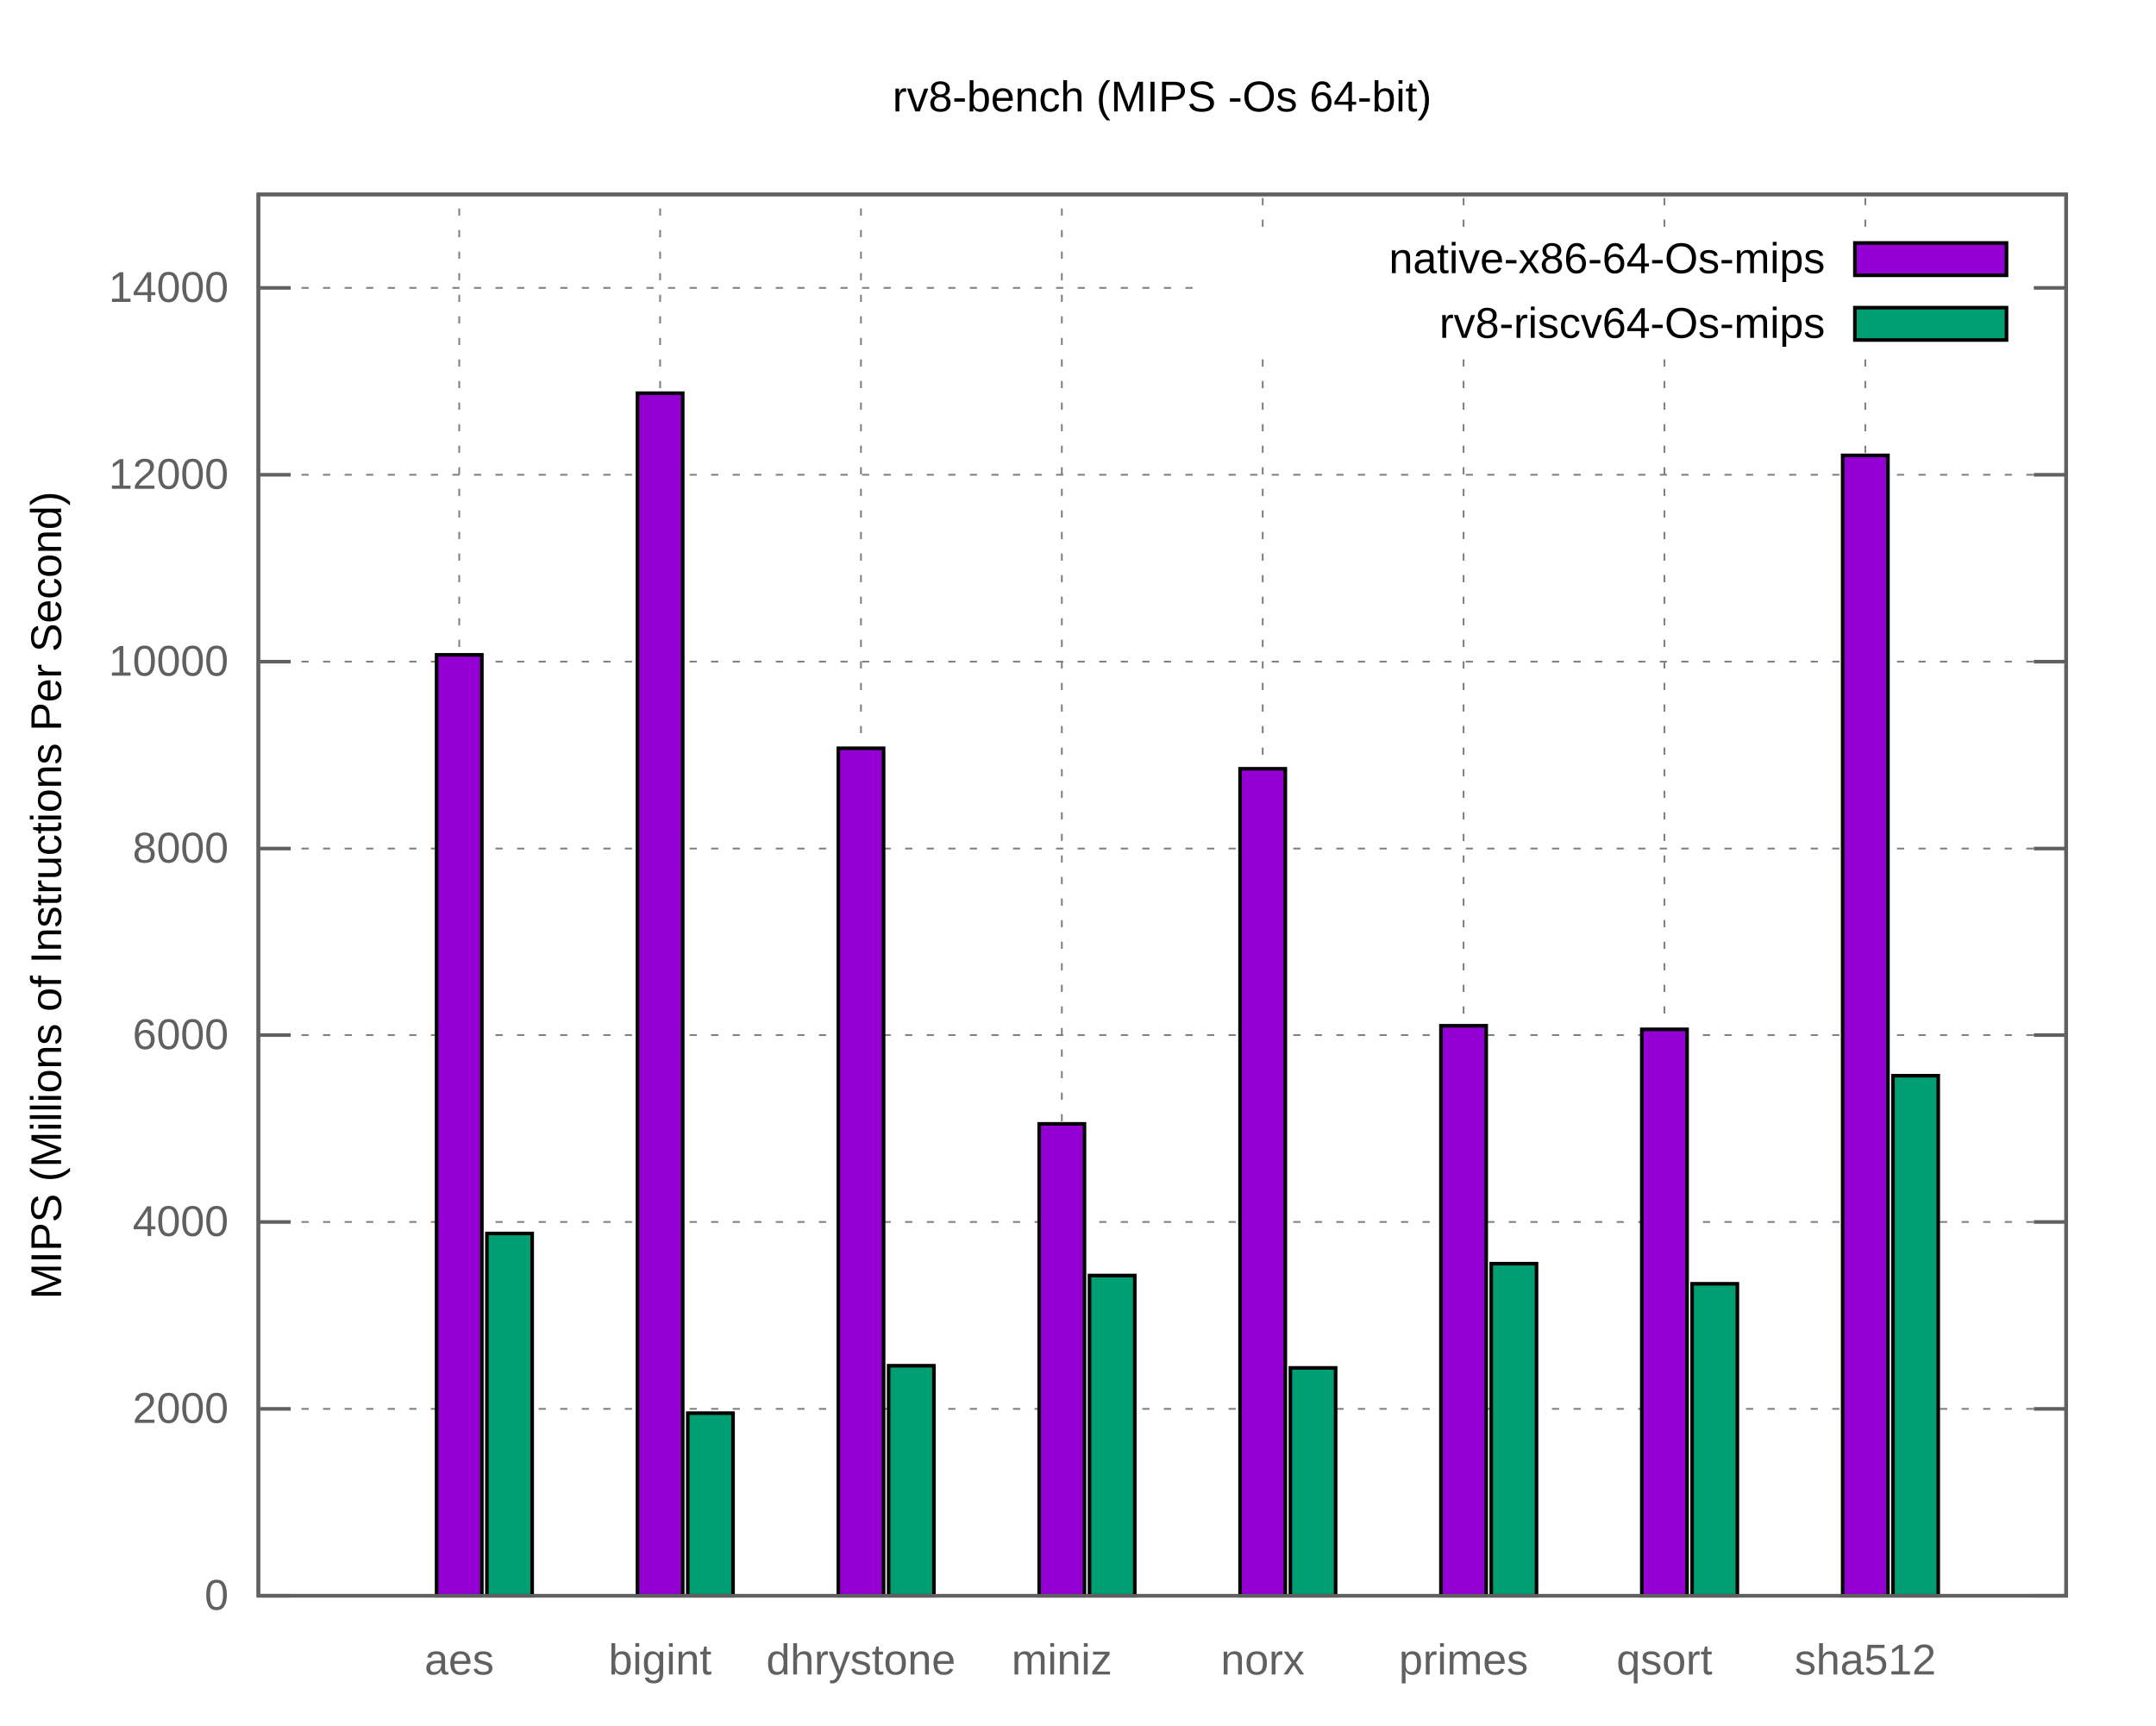
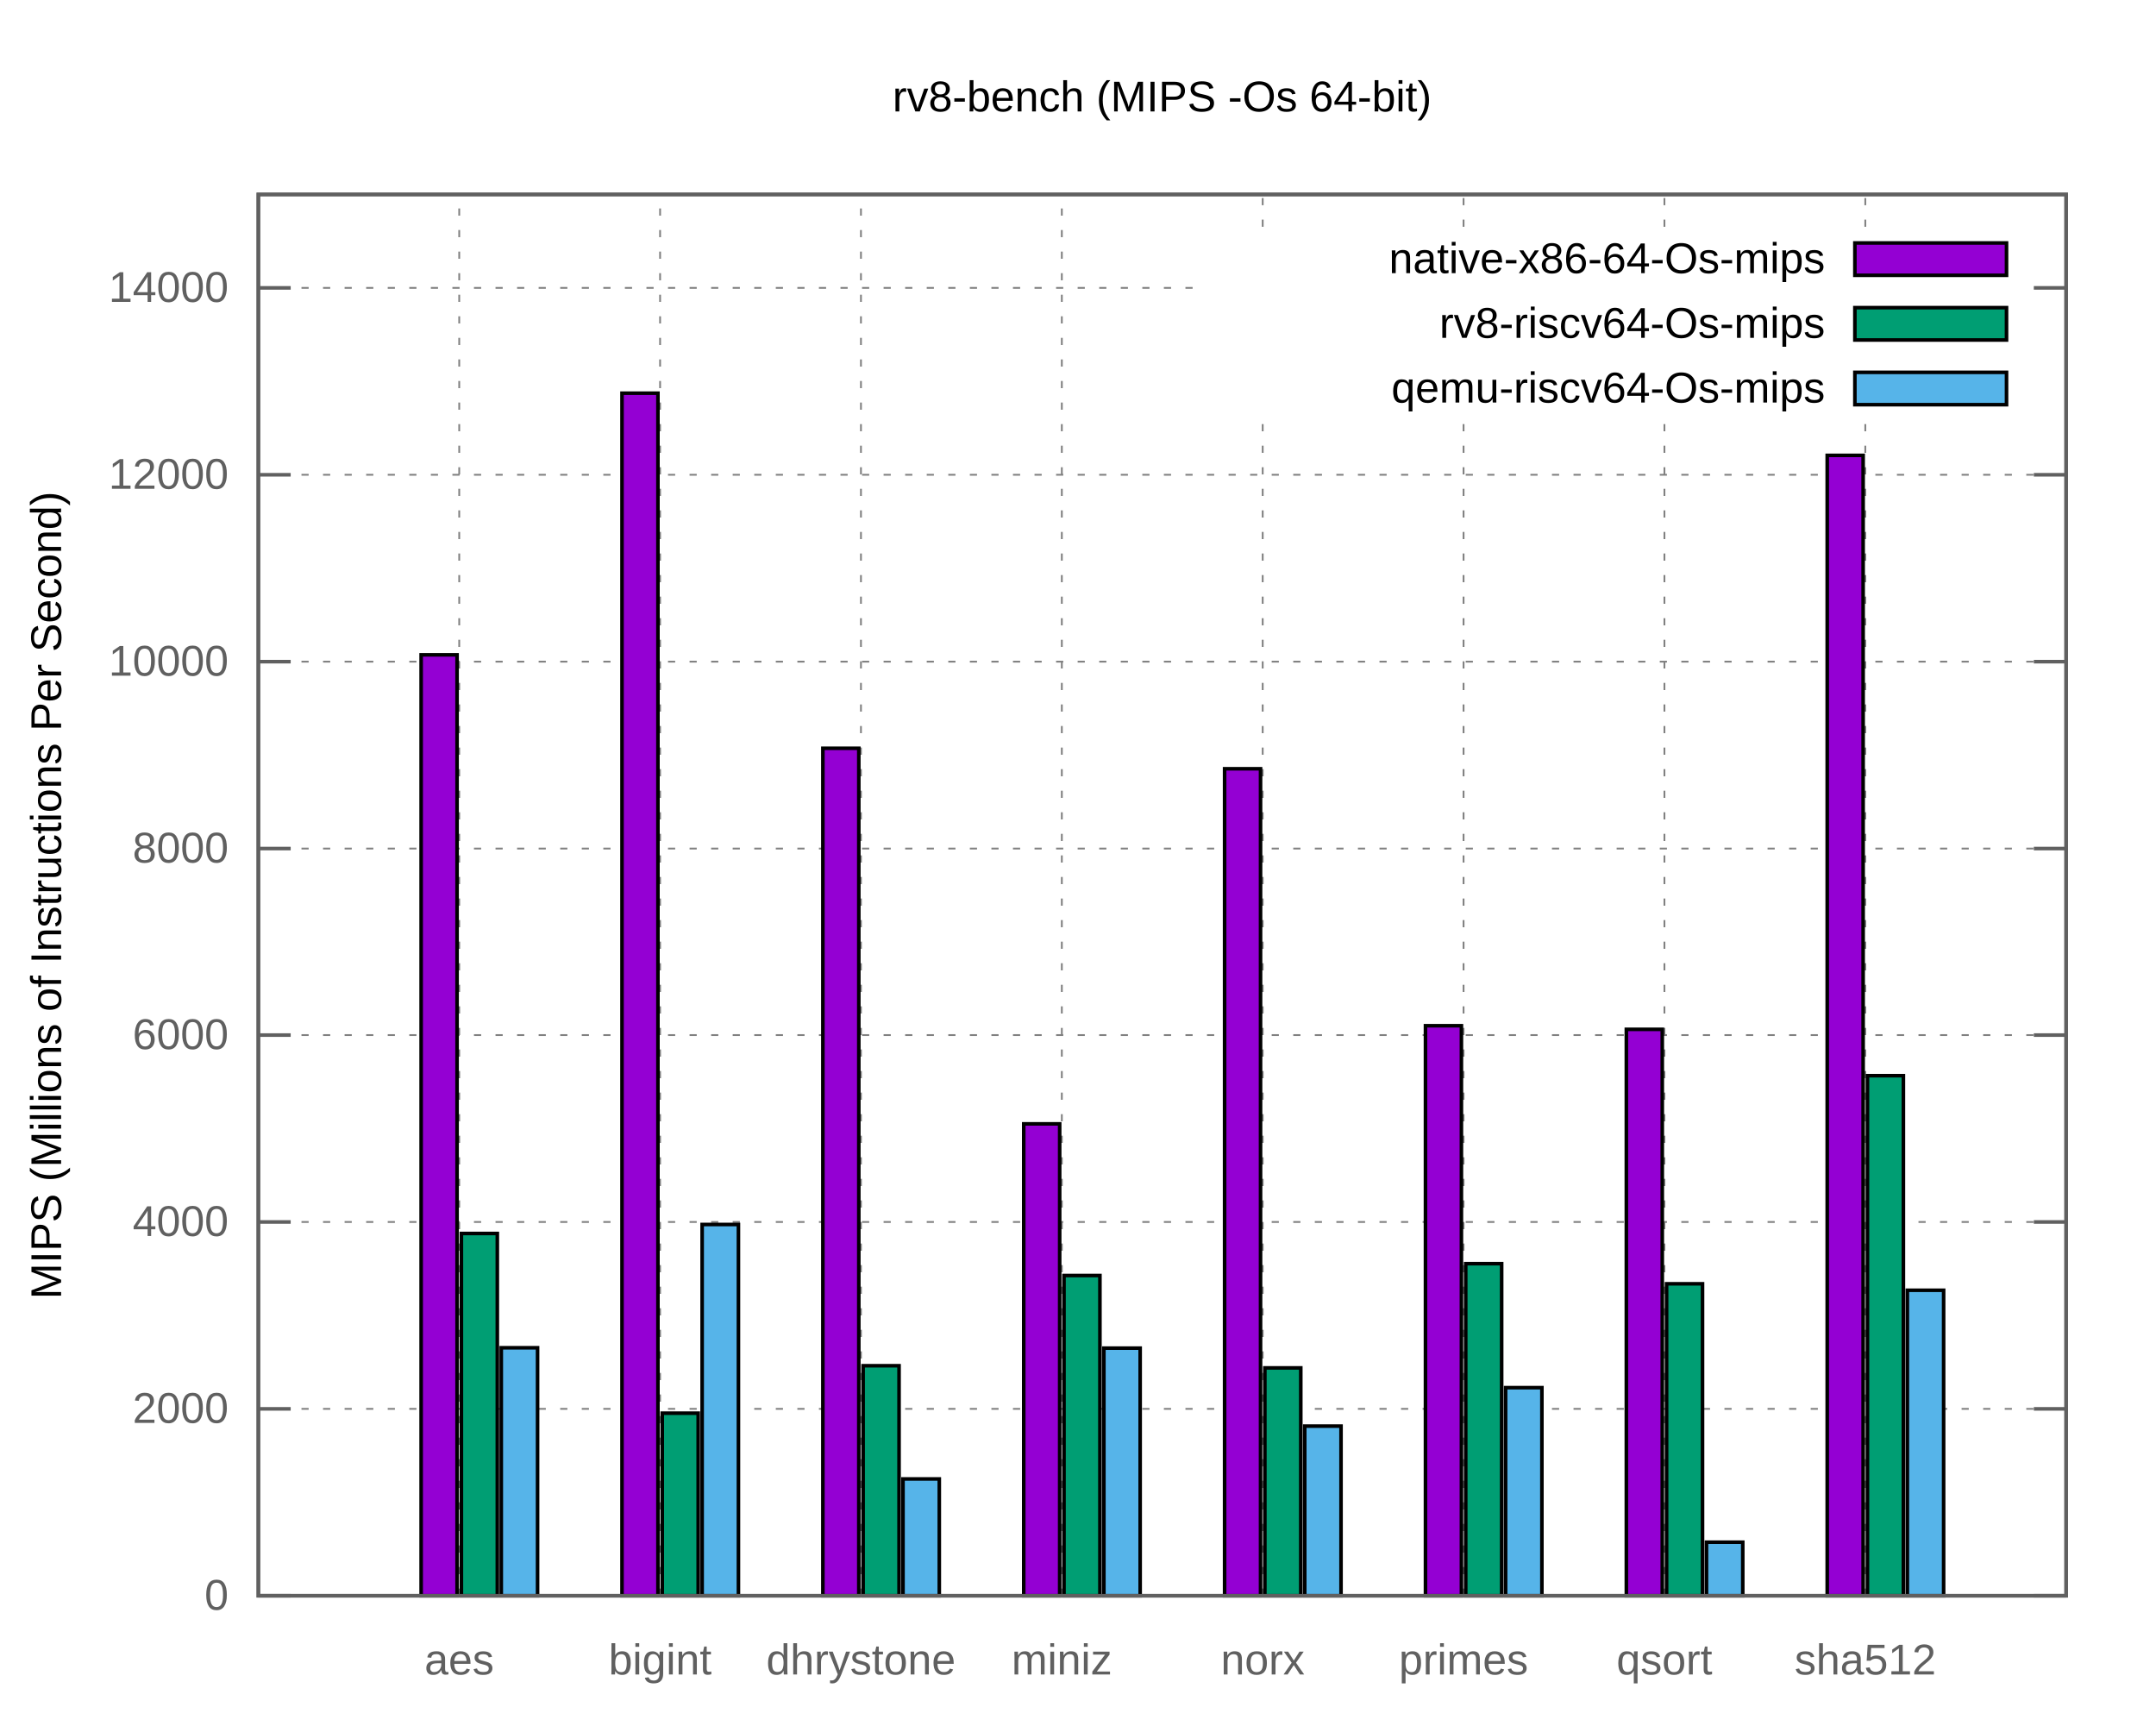
<svg xmlns="http://www.w3.org/2000/svg" xmlns:xlink="http://www.w3.org/1999/xlink" width="600" height="480" viewBox="0 0 600 480">
  <g id="gnuplot_canvas">
    <rect x="0" y="0" width="600" height="480" fill="none" />
    <defs>
      <circle id="gpDot" r="0.5" stroke-width="0.5" />
      <path id="gpPt0" stroke-width="0.222" stroke="currentColor" d="M-1,0 h2 M0,-1 v2" />
      <path id="gpPt1" stroke-width="0.222" stroke="currentColor" d="M-1,-1 L1,1 M1,-1 L-1,1" />
      <path id="gpPt2" stroke-width="0.222" stroke="currentColor" d="M-1,0 L1,0 M0,-1 L0,1 M-1,-1 L1,1 M-1,1 L1,-1" />
      <rect id="gpPt3" stroke-width="0.222" stroke="currentColor" x="-1" y="-1" width="2" height="2" />
      <rect id="gpPt4" stroke-width="0.222" stroke="currentColor" fill="currentColor" x="-1" y="-1" width="2" height="2" />
      <circle id="gpPt5" stroke-width="0.222" stroke="currentColor" cx="0" cy="0" r="1" />
      <use xlink:href="#gpPt5" id="gpPt6" fill="currentColor" stroke="none" />
      <path id="gpPt7" stroke-width="0.222" stroke="currentColor" d="M0,-1.33 L-1.33,0.67 L1.33,0.67 z" />
      <use xlink:href="#gpPt7" id="gpPt8" fill="currentColor" stroke="none" />
      <use xlink:href="#gpPt7" id="gpPt9" stroke="currentColor" transform="rotate(180)" />
      <use xlink:href="#gpPt9" id="gpPt10" fill="currentColor" stroke="none" />
      <use xlink:href="#gpPt3" id="gpPt11" stroke="currentColor" transform="rotate(45)" />
      <use xlink:href="#gpPt11" id="gpPt12" fill="currentColor" stroke="none" />
      <path id="gpPt13" stroke-width="0.222" stroke="currentColor" d="M0,1.330 L1.265,0.411 L0.782,-1.067 L-0.782,-1.076 L-1.265,0.411 z" />
      <use xlink:href="#gpPt13" id="gpPt14" fill="currentColor" stroke="none" />
      <filter id="textbox" filterUnits="objectBoundingBox" x="0" y="0" height="1" width="1">
        <feFlood flood-color="white" flood-opacity="1" result="bgnd" />
        <feComposite in="SourceGraphic" in2="bgnd" operator="atop" />
      </filter>
      <filter id="greybox" filterUnits="objectBoundingBox" x="0" y="0" height="1" width="1">
        <feFlood flood-color="lightgrey" flood-opacity="1" result="grey" />
        <feComposite in="SourceGraphic" in2="grey" operator="atop" />
      </filter>
    </defs>
    <g fill="none" color="white" stroke="rgb( 96,  96,  96)" stroke-width="1.00" stroke-linecap="butt" stroke-linejoin="miter">
</g>
    <g fill="none" color="black" stroke="currentColor" stroke-width="1.00" stroke-linecap="butt" stroke-linejoin="miter">
</g>
    <g fill="none" color="black" stroke="rgb( 96,  96,  96)" stroke-width="0.50" stroke-linecap="butt" stroke-linejoin="miter">
</g>
    <g fill="none" color="gray" stroke="currentColor" stroke-width="0.50" stroke-linecap="butt" stroke-linejoin="miter">
      <path stroke="gray" stroke-dasharray="2,4" class="gridline" d="M71.9,444.0 L575.0,444.0  " />
    </g>
    <g fill="none" color="gray" stroke="gray" stroke-width="1.00" stroke-linecap="butt" stroke-linejoin="miter">
</g>
    <g fill="none" color="black" stroke="currentColor" stroke-width="1.00" stroke-linecap="butt" stroke-linejoin="miter">
      <path stroke="rgb( 96,  96,  96)" d="M71.9,444.0 L80.9,444.0 M575.0,444.0 L566.0,444.0  " />
      <g transform="translate(63.6,447.9)" stroke="none" fill="rgb(96,96,96)" font-family="Arial" font-size="12.00" text-anchor="end">
        <text>
          <tspan font-family="Arial"> 0</tspan>
        </text>
      </g>
    </g>
    <g fill="none" color="black" stroke="currentColor" stroke-width="1.00" stroke-linecap="butt" stroke-linejoin="miter">
</g>
    <g fill="none" color="black" stroke="rgb( 96,  96,  96)" stroke-width="0.50" stroke-linecap="butt" stroke-linejoin="miter">
</g>
    <g fill="none" color="gray" stroke="currentColor" stroke-width="0.50" stroke-linecap="butt" stroke-linejoin="miter">
      <path stroke="gray" stroke-dasharray="2,4" class="gridline" d="M71.9,392.0 L575.0,392.0  " />
    </g>
    <g fill="none" color="gray" stroke="gray" stroke-width="1.00" stroke-linecap="butt" stroke-linejoin="miter">
</g>
    <g fill="none" color="black" stroke="currentColor" stroke-width="1.00" stroke-linecap="butt" stroke-linejoin="miter">
      <path stroke="rgb( 96,  96,  96)" d="M71.9,392.0 L80.9,392.0 M575.0,392.0 L566.0,392.0  " />
      <g transform="translate(63.6,395.9)" stroke="none" fill="rgb(96,96,96)" font-family="Arial" font-size="12.00" text-anchor="end">
        <text>
          <tspan font-family="Arial"> 2000</tspan>
        </text>
      </g>
    </g>
    <g fill="none" color="black" stroke="currentColor" stroke-width="1.00" stroke-linecap="butt" stroke-linejoin="miter">
</g>
    <g fill="none" color="black" stroke="rgb( 96,  96,  96)" stroke-width="0.50" stroke-linecap="butt" stroke-linejoin="miter">
</g>
    <g fill="none" color="gray" stroke="currentColor" stroke-width="0.50" stroke-linecap="butt" stroke-linejoin="miter">
      <path stroke="gray" stroke-dasharray="2,4" class="gridline" d="M71.9,340.0 L575.0,340.0  " />
    </g>
    <g fill="none" color="gray" stroke="gray" stroke-width="1.00" stroke-linecap="butt" stroke-linejoin="miter">
</g>
    <g fill="none" color="black" stroke="currentColor" stroke-width="1.00" stroke-linecap="butt" stroke-linejoin="miter">
      <path stroke="rgb( 96,  96,  96)" d="M71.9,340.0 L80.9,340.0 M575.0,340.0 L566.0,340.0  " />
      <g transform="translate(63.6,343.9)" stroke="none" fill="rgb(96,96,96)" font-family="Arial" font-size="12.00" text-anchor="end">
        <text>
          <tspan font-family="Arial"> 4000</tspan>
        </text>
      </g>
    </g>
    <g fill="none" color="black" stroke="currentColor" stroke-width="1.00" stroke-linecap="butt" stroke-linejoin="miter">
</g>
    <g fill="none" color="black" stroke="rgb( 96,  96,  96)" stroke-width="0.50" stroke-linecap="butt" stroke-linejoin="miter">
</g>
    <g fill="none" color="gray" stroke="currentColor" stroke-width="0.50" stroke-linecap="butt" stroke-linejoin="miter">
      <path stroke="gray" stroke-dasharray="2,4" class="gridline" d="M71.9,288.0 L575.0,288.0  " />
    </g>
    <g fill="none" color="gray" stroke="gray" stroke-width="1.00" stroke-linecap="butt" stroke-linejoin="miter">
</g>
    <g fill="none" color="black" stroke="currentColor" stroke-width="1.00" stroke-linecap="butt" stroke-linejoin="miter">
      <path stroke="rgb( 96,  96,  96)" d="M71.9,288.0 L80.9,288.0 M575.0,288.0 L566.0,288.0  " />
      <g transform="translate(63.6,291.9)" stroke="none" fill="rgb(96,96,96)" font-family="Arial" font-size="12.00" text-anchor="end">
        <text>
          <tspan font-family="Arial"> 6000</tspan>
        </text>
      </g>
    </g>
    <g fill="none" color="black" stroke="currentColor" stroke-width="1.00" stroke-linecap="butt" stroke-linejoin="miter">
</g>
    <g fill="none" color="black" stroke="rgb( 96,  96,  96)" stroke-width="0.50" stroke-linecap="butt" stroke-linejoin="miter">
</g>
    <g fill="none" color="gray" stroke="currentColor" stroke-width="0.50" stroke-linecap="butt" stroke-linejoin="miter">
      <path stroke="gray" stroke-dasharray="2,4" class="gridline" d="M71.9,236.1 L575.0,236.1  " />
    </g>
    <g fill="none" color="gray" stroke="gray" stroke-width="1.00" stroke-linecap="butt" stroke-linejoin="miter">
</g>
    <g fill="none" color="black" stroke="currentColor" stroke-width="1.00" stroke-linecap="butt" stroke-linejoin="miter">
      <path stroke="rgb( 96,  96,  96)" d="M71.9,236.1 L80.9,236.1 M575.0,236.1 L566.0,236.1  " />
      <g transform="translate(63.6,240.0)" stroke="none" fill="rgb(96,96,96)" font-family="Arial" font-size="12.00" text-anchor="end">
        <text>
          <tspan font-family="Arial"> 8000</tspan>
        </text>
      </g>
    </g>
    <g fill="none" color="black" stroke="currentColor" stroke-width="1.00" stroke-linecap="butt" stroke-linejoin="miter">
</g>
    <g fill="none" color="black" stroke="rgb( 96,  96,  96)" stroke-width="0.50" stroke-linecap="butt" stroke-linejoin="miter">
</g>
    <g fill="none" color="gray" stroke="currentColor" stroke-width="0.50" stroke-linecap="butt" stroke-linejoin="miter">
      <path stroke="gray" stroke-dasharray="2,4" class="gridline" d="M71.9,184.1 L575.0,184.1  " />
    </g>
    <g fill="none" color="gray" stroke="gray" stroke-width="1.00" stroke-linecap="butt" stroke-linejoin="miter">
</g>
    <g fill="none" color="black" stroke="currentColor" stroke-width="1.00" stroke-linecap="butt" stroke-linejoin="miter">
      <path stroke="rgb( 96,  96,  96)" d="M71.9,184.1 L80.9,184.1 M575.0,184.1 L566.0,184.1  " />
      <g transform="translate(63.6,188.0)" stroke="none" fill="rgb(96,96,96)" font-family="Arial" font-size="12.00" text-anchor="end">
        <text>
          <tspan font-family="Arial"> 10000</tspan>
        </text>
      </g>
    </g>
    <g fill="none" color="black" stroke="currentColor" stroke-width="1.00" stroke-linecap="butt" stroke-linejoin="miter">
</g>
    <g fill="none" color="black" stroke="rgb( 96,  96,  96)" stroke-width="0.50" stroke-linecap="butt" stroke-linejoin="miter">
</g>
    <g fill="none" color="gray" stroke="currentColor" stroke-width="0.50" stroke-linecap="butt" stroke-linejoin="miter">
      <path stroke="gray" stroke-dasharray="2,4" class="gridline" d="M71.9,132.1 L575.0,132.1  " />
    </g>
    <g fill="none" color="gray" stroke="gray" stroke-width="1.00" stroke-linecap="butt" stroke-linejoin="miter">
</g>
    <g fill="none" color="black" stroke="currentColor" stroke-width="1.00" stroke-linecap="butt" stroke-linejoin="miter">
      <path stroke="rgb( 96,  96,  96)" d="M71.9,132.1 L80.9,132.1 M575.0,132.1 L566.0,132.1  " />
      <g transform="translate(63.6,136.0)" stroke="none" fill="rgb(96,96,96)" font-family="Arial" font-size="12.00" text-anchor="end">
        <text>
          <tspan font-family="Arial"> 12000</tspan>
        </text>
      </g>
    </g>
    <g fill="none" color="black" stroke="currentColor" stroke-width="1.00" stroke-linecap="butt" stroke-linejoin="miter">
</g>
    <g fill="none" color="black" stroke="rgb( 96,  96,  96)" stroke-width="0.50" stroke-linecap="butt" stroke-linejoin="miter">
</g>
    <g fill="none" color="gray" stroke="currentColor" stroke-width="0.50" stroke-linecap="butt" stroke-linejoin="miter">
      <path stroke="gray" stroke-dasharray="2,4" class="gridline" d="M71.9,80.1 L333.6,80.1 M566.7,80.1 L575.0,80.1  " />
    </g>
    <g fill="none" color="gray" stroke="gray" stroke-width="1.00" stroke-linecap="butt" stroke-linejoin="miter">
</g>
    <g fill="none" color="black" stroke="currentColor" stroke-width="1.00" stroke-linecap="butt" stroke-linejoin="miter">
      <path stroke="rgb( 96,  96,  96)" d="M71.9,80.1 L80.9,80.1 M575.0,80.1 L566.0,80.1  " />
      <g transform="translate(63.6,84.0)" stroke="none" fill="rgb(96,96,96)" font-family="Arial" font-size="12.00" text-anchor="end">
        <text>
          <tspan font-family="Arial"> 14000</tspan>
        </text>
      </g>
    </g>
    <g fill="none" color="black" stroke="currentColor" stroke-width="1.00" stroke-linecap="butt" stroke-linejoin="miter">
</g>
    <g fill="none" color="black" stroke="rgb( 96,  96,  96)" stroke-width="0.50" stroke-linecap="butt" stroke-linejoin="miter">
</g>
    <g fill="none" color="gray" stroke="currentColor" stroke-width="0.50" stroke-linecap="butt" stroke-linejoin="miter">
      <path stroke="gray" stroke-dasharray="2,4" class="gridline" d="M127.8,444.0 L127.8,54.1  " />
    </g>
    <g fill="none" color="gray" stroke="gray" stroke-width="1.00" stroke-linecap="butt" stroke-linejoin="miter">
</g>
    <g fill="none" color="black" stroke="currentColor" stroke-width="1.00" stroke-linecap="butt" stroke-linejoin="miter">
      <path stroke="rgb( 96,  96,  96)" d="M127.8,444.0 M127.8,54.1  " />
      <g transform="translate(127.8,465.9)" stroke="none" fill="rgb(96,96,96)" font-family="Arial" font-size="12.00" text-anchor="middle">
        <text>
          <tspan font-family="Arial">aes</tspan>
        </text>
      </g>
    </g>
    <g fill="none" color="black" stroke="currentColor" stroke-width="1.00" stroke-linecap="butt" stroke-linejoin="miter">
</g>
    <g fill="none" color="black" stroke="rgb( 96,  96,  96)" stroke-width="0.50" stroke-linecap="butt" stroke-linejoin="miter">
</g>
    <g fill="none" color="gray" stroke="currentColor" stroke-width="0.50" stroke-linecap="butt" stroke-linejoin="miter">
      <path stroke="gray" stroke-dasharray="2,4" class="gridline" d="M183.7,444.0 L183.7,54.1  " />
    </g>
    <g fill="none" color="gray" stroke="gray" stroke-width="1.00" stroke-linecap="butt" stroke-linejoin="miter">
</g>
    <g fill="none" color="black" stroke="currentColor" stroke-width="1.00" stroke-linecap="butt" stroke-linejoin="miter">
      <path stroke="rgb( 96,  96,  96)" d="M183.7,444.0 M183.7,54.1  " />
      <g transform="translate(183.7,465.9)" stroke="none" fill="rgb(96,96,96)" font-family="Arial" font-size="12.00" text-anchor="middle">
        <text>
          <tspan font-family="Arial">bigint</tspan>
        </text>
      </g>
    </g>
    <g fill="none" color="black" stroke="currentColor" stroke-width="1.00" stroke-linecap="butt" stroke-linejoin="miter">
</g>
    <g fill="none" color="black" stroke="rgb( 96,  96,  96)" stroke-width="0.50" stroke-linecap="butt" stroke-linejoin="miter">
</g>
    <g fill="none" color="gray" stroke="currentColor" stroke-width="0.50" stroke-linecap="butt" stroke-linejoin="miter">
      <path stroke="gray" stroke-dasharray="2,4" class="gridline" d="M239.6,444.0 L239.6,54.1  " />
    </g>
    <g fill="none" color="gray" stroke="gray" stroke-width="1.00" stroke-linecap="butt" stroke-linejoin="miter">
</g>
    <g fill="none" color="black" stroke="currentColor" stroke-width="1.00" stroke-linecap="butt" stroke-linejoin="miter">
      <path stroke="rgb( 96,  96,  96)" d="M239.6,444.0 M239.6,54.1  " />
      <g transform="translate(239.6,465.9)" stroke="none" fill="rgb(96,96,96)" font-family="Arial" font-size="12.00" text-anchor="middle">
        <text>
          <tspan font-family="Arial">dhrystone</tspan>
        </text>
      </g>
    </g>
    <g fill="none" color="black" stroke="currentColor" stroke-width="1.00" stroke-linecap="butt" stroke-linejoin="miter">
</g>
    <g fill="none" color="black" stroke="rgb( 96,  96,  96)" stroke-width="0.50" stroke-linecap="butt" stroke-linejoin="miter">
</g>
    <g fill="none" color="gray" stroke="currentColor" stroke-width="0.50" stroke-linecap="butt" stroke-linejoin="miter">
      <path stroke="gray" stroke-dasharray="2,4" class="gridline" d="M295.5,444.0 L295.5,54.1  " />
    </g>
    <g fill="none" color="gray" stroke="gray" stroke-width="1.00" stroke-linecap="butt" stroke-linejoin="miter">
</g>
    <g fill="none" color="black" stroke="currentColor" stroke-width="1.00" stroke-linecap="butt" stroke-linejoin="miter">
      <path stroke="rgb( 96,  96,  96)" d="M295.5,444.0 M295.5,54.1  " />
      <g transform="translate(295.5,465.9)" stroke="none" fill="rgb(96,96,96)" font-family="Arial" font-size="12.00" text-anchor="middle">
        <text>
          <tspan font-family="Arial">miniz</tspan>
        </text>
      </g>
    </g>
    <g fill="none" color="black" stroke="currentColor" stroke-width="1.00" stroke-linecap="butt" stroke-linejoin="miter">
</g>
    <g fill="none" color="black" stroke="rgb( 96,  96,  96)" stroke-width="0.50" stroke-linecap="butt" stroke-linejoin="miter">
</g>
    <g fill="none" color="gray" stroke="currentColor" stroke-width="0.50" stroke-linecap="butt" stroke-linejoin="miter">
-       <path stroke="gray" stroke-dasharray="2,4" class="gridline" d="M351.4,444.0 L351.4,99.1 M351.4,63.1 L351.4,54.1  " />
+       <path stroke="gray" stroke-dasharray="2,4" class="gridline" d="M351.4,444.0 L351.4,117.1 M351.4,63.1 L351.4,54.1  " />
    </g>
    <g fill="none" color="gray" stroke="gray" stroke-width="1.00" stroke-linecap="butt" stroke-linejoin="miter">
</g>
    <g fill="none" color="black" stroke="currentColor" stroke-width="1.00" stroke-linecap="butt" stroke-linejoin="miter">
      <path stroke="rgb( 96,  96,  96)" d="M351.4,444.0 M351.4,54.1  " />
      <g transform="translate(351.4,465.9)" stroke="none" fill="rgb(96,96,96)" font-family="Arial" font-size="12.00" text-anchor="middle">
        <text>
          <tspan font-family="Arial">norx</tspan>
        </text>
      </g>
    </g>
    <g fill="none" color="black" stroke="currentColor" stroke-width="1.00" stroke-linecap="butt" stroke-linejoin="miter">
</g>
    <g fill="none" color="black" stroke="rgb( 96,  96,  96)" stroke-width="0.50" stroke-linecap="butt" stroke-linejoin="miter">
</g>
    <g fill="none" color="gray" stroke="currentColor" stroke-width="0.50" stroke-linecap="butt" stroke-linejoin="miter">
-       <path stroke="gray" stroke-dasharray="2,4" class="gridline" d="M407.3,444.0 L407.3,99.1 M407.3,63.1 L407.3,54.1  " />
+       <path stroke="gray" stroke-dasharray="2,4" class="gridline" d="M407.3,444.0 L407.3,117.1 M407.3,63.1 L407.3,54.1  " />
    </g>
    <g fill="none" color="gray" stroke="gray" stroke-width="1.00" stroke-linecap="butt" stroke-linejoin="miter">
</g>
    <g fill="none" color="black" stroke="currentColor" stroke-width="1.00" stroke-linecap="butt" stroke-linejoin="miter">
      <path stroke="rgb( 96,  96,  96)" d="M407.3,444.0 M407.3,54.1  " />
      <g transform="translate(407.3,465.9)" stroke="none" fill="rgb(96,96,96)" font-family="Arial" font-size="12.00" text-anchor="middle">
        <text>
          <tspan font-family="Arial">primes</tspan>
        </text>
      </g>
    </g>
    <g fill="none" color="black" stroke="currentColor" stroke-width="1.00" stroke-linecap="butt" stroke-linejoin="miter">
</g>
    <g fill="none" color="black" stroke="rgb( 96,  96,  96)" stroke-width="0.50" stroke-linecap="butt" stroke-linejoin="miter">
</g>
    <g fill="none" color="gray" stroke="currentColor" stroke-width="0.50" stroke-linecap="butt" stroke-linejoin="miter">
-       <path stroke="gray" stroke-dasharray="2,4" class="gridline" d="M463.2,444.0 L463.2,99.1 M463.2,63.1 L463.2,54.1  " />
+       <path stroke="gray" stroke-dasharray="2,4" class="gridline" d="M463.2,444.0 L463.2,117.1 M463.2,63.1 L463.2,54.1  " />
    </g>
    <g fill="none" color="gray" stroke="gray" stroke-width="1.00" stroke-linecap="butt" stroke-linejoin="miter">
</g>
    <g fill="none" color="black" stroke="currentColor" stroke-width="1.00" stroke-linecap="butt" stroke-linejoin="miter">
      <path stroke="rgb( 96,  96,  96)" d="M463.2,444.0 M463.2,54.1  " />
      <g transform="translate(463.2,465.9)" stroke="none" fill="rgb(96,96,96)" font-family="Arial" font-size="12.00" text-anchor="middle">
        <text>
          <tspan font-family="Arial">qsort</tspan>
        </text>
      </g>
    </g>
    <g fill="none" color="black" stroke="currentColor" stroke-width="1.00" stroke-linecap="butt" stroke-linejoin="miter">
</g>
    <g fill="none" color="black" stroke="rgb( 96,  96,  96)" stroke-width="0.50" stroke-linecap="butt" stroke-linejoin="miter">
</g>
    <g fill="none" color="gray" stroke="currentColor" stroke-width="0.50" stroke-linecap="butt" stroke-linejoin="miter">
-       <path stroke="gray" stroke-dasharray="2,4" class="gridline" d="M519.1,444.0 L519.1,99.1 M519.1,63.1 L519.1,54.1  " />
+       <path stroke="gray" stroke-dasharray="2,4" class="gridline" d="M519.1,444.0 L519.1,117.1 M519.1,63.1 L519.1,54.1  " />
    </g>
    <g fill="none" color="gray" stroke="gray" stroke-width="1.00" stroke-linecap="butt" stroke-linejoin="miter">
</g>
    <g fill="none" color="black" stroke="currentColor" stroke-width="1.00" stroke-linecap="butt" stroke-linejoin="miter">
      <path stroke="rgb( 96,  96,  96)" d="M519.1,444.0 M519.1,54.1  " />
      <g transform="translate(519.1,465.9)" stroke="none" fill="rgb(96,96,96)" font-family="Arial" font-size="12.00" text-anchor="middle">
        <text>
          <tspan font-family="Arial">sha512</tspan>
        </text>
      </g>
    </g>
    <g fill="none" color="black" stroke="currentColor" stroke-width="1.00" stroke-linecap="butt" stroke-linejoin="miter">
</g>
    <g fill="none" color="black" stroke="currentColor" stroke-width="1.00" stroke-linecap="butt" stroke-linejoin="miter">
      <path stroke="rgb( 96,  96,  96)" d="M71.9,54.1 L71.9,444.0 L575.0,444.0 L575.0,54.1 L71.9,54.1 Z  " />
    </g>
    <g fill="none" color="black" stroke="currentColor" stroke-width="1.00" stroke-linecap="butt" stroke-linejoin="miter">
      <g transform="translate(17.0,249.1) rotate(270)" stroke="none" fill="black" font-family="Arial" font-size="12.00" text-anchor="middle">
        <text>
          <tspan font-family="Arial">MIPS (Millions of Instructions Per Second)</tspan>
        </text>
      </g>
    </g>
    <g fill="none" color="black" stroke="currentColor" stroke-width="1.00" stroke-linecap="butt" stroke-linejoin="miter">
      <g transform="translate(323.4,31.0)" stroke="none" fill="black" font-family="Arial" font-size="12.00" text-anchor="middle">
        <text>
          <tspan font-family="Arial">rv8-bench (MIPS -Os 64-bit)</tspan>
        </text>
      </g>
    </g>
    <g id="gnuplot_plot_1">
      <g fill="none" color="black" stroke="currentColor" stroke-width="1.00" stroke-linecap="butt" stroke-linejoin="miter">
        <g transform="translate(507.9,76.0)" stroke="none" fill="black" font-family="Arial" font-size="12.00" text-anchor="end">
          <text>
            <tspan font-family="Arial">native-x86-64-Os-mips</tspan>
          </text>
        </g>
      </g>
      <g fill="none" color="black" stroke="currentColor" stroke-width="1.00" stroke-linecap="butt" stroke-linejoin="miter">
        <g stroke="none" shape-rendering="crispEdges">
          <polygon fill="rgb(148,   0, 211)" points="516.2,76.6 558.4,76.6 558.4,67.6 516.2,67.6 " />
        </g>
        <path stroke="black" d="M516.2,76.6 L558.4,76.6 L558.4,67.6 L516.2,67.6 L516.2,76.6 Z  " />
      </g>
      <g fill="none" color="black" stroke="currentColor" stroke-width="1.00" stroke-linecap="butt" stroke-linejoin="miter">
        <g stroke="none" shape-rendering="crispEdges">
-           <polygon fill="rgb(148,   0, 211)" points="121.5,444.0 134.2,444.0 134.2,182.1 121.5,182.1 " />
-         </g>
-         <path stroke="black" d="M121.5,444.0 L121.5,182.2 L134.1,182.2 L134.1,444.0 L121.5,444.0 Z  " />
-       </g>
-       <g fill="none" color="black" stroke="currentColor" stroke-width="1.00" stroke-linecap="butt" stroke-linejoin="miter">
-         <g stroke="none" shape-rendering="crispEdges">
-           <polygon fill="rgb(148,   0, 211)" points="177.4,444.0 190.1,444.0 190.1,109.3 177.4,109.3 " />
-         </g>
-         <path stroke="black" d="M177.4,444.0 L177.4,109.4 L190.0,109.4 L190.0,444.0 L177.4,444.0 Z  " />
-       </g>
-       <g fill="none" color="black" stroke="currentColor" stroke-width="1.00" stroke-linecap="butt" stroke-linejoin="miter">
-         <g stroke="none" shape-rendering="crispEdges">
-           <polygon fill="rgb(148,   0, 211)" points="233.3,444.0 246.0,444.0 246.0,208.1 233.3,208.1 " />
-         </g>
-         <path stroke="black" d="M233.3,444.0 L233.3,208.2 L245.9,208.2 L245.9,444.0 L233.3,444.0 Z  " />
-       </g>
-       <g fill="none" color="black" stroke="currentColor" stroke-width="1.00" stroke-linecap="butt" stroke-linejoin="miter">
-         <g stroke="none" shape-rendering="crispEdges">
-           <polygon fill="rgb(148,   0, 211)" points="289.2,444.0 301.9,444.0 301.9,312.6 289.2,312.6 " />
-         </g>
-         <path stroke="black" d="M289.2,444.0 L289.2,312.7 L301.8,312.7 L301.8,444.0 L289.2,444.0 Z  " />
-       </g>
-       <g fill="none" color="black" stroke="currentColor" stroke-width="1.00" stroke-linecap="butt" stroke-linejoin="miter">
-         <g stroke="none" shape-rendering="crispEdges">
-           <polygon fill="rgb(148,   0, 211)" points="345.1,444.0 357.8,444.0 357.8,213.8 345.1,213.8 " />
-         </g>
-         <path stroke="black" d="M345.1,444.0 L345.1,213.9 L357.7,213.9 L357.7,444.0 L345.1,444.0 Z  " />
-       </g>
-       <g fill="none" color="black" stroke="currentColor" stroke-width="1.00" stroke-linecap="butt" stroke-linejoin="miter">
-         <g stroke="none" shape-rendering="crispEdges">
-           <polygon fill="rgb(148,   0, 211)" points="401.0,444.0 413.7,444.0 413.7,285.3 401.0,285.3 " />
-         </g>
-         <path stroke="black" d="M401.0,444.0 L401.0,285.4 L413.6,285.4 L413.6,444.0 L401.0,444.0 Z  " />
-       </g>
-       <g fill="none" color="black" stroke="currentColor" stroke-width="1.00" stroke-linecap="butt" stroke-linejoin="miter">
-         <g stroke="none" shape-rendering="crispEdges">
-           <polygon fill="rgb(148,   0, 211)" points="456.9,444.0 469.6,444.0 469.6,286.3 456.9,286.3 " />
-         </g>
-         <path stroke="black" d="M456.9,444.0 L456.9,286.4 L469.5,286.4 L469.5,444.0 L456.9,444.0 Z  " />
-       </g>
-       <g fill="none" color="black" stroke="currentColor" stroke-width="1.00" stroke-linecap="butt" stroke-linejoin="miter">
-         <g stroke="none" shape-rendering="crispEdges">
-           <polygon fill="rgb(148,   0, 211)" points="512.8,444.0 525.5,444.0 525.5,126.6 512.8,126.6 " />
-         </g>
-         <path stroke="black" d="M512.8,444.0 L512.8,126.7 L525.4,126.7 L525.4,444.0 L512.8,444.0 Z  " />
+           <polygon fill="rgb(148,   0, 211)" points="117.2,444.0 127.3,444.0 127.3,182.1 117.2,182.1 " />
+         </g>
+         <path stroke="black" d="M117.2,444.0 L117.2,182.2 L127.2,182.2 L127.2,444.0 L117.2,444.0 Z  " />
+       </g>
+       <g fill="none" color="black" stroke="currentColor" stroke-width="1.00" stroke-linecap="butt" stroke-linejoin="miter">
+         <g stroke="none" shape-rendering="crispEdges">
+           <polygon fill="rgb(148,   0, 211)" points="173.1,444.0 183.2,444.0 183.2,109.3 173.1,109.3 " />
+         </g>
+         <path stroke="black" d="M173.1,444.0 L173.1,109.4 L183.1,109.4 L183.1,444.0 L173.1,444.0 Z  " />
+       </g>
+       <g fill="none" color="black" stroke="currentColor" stroke-width="1.00" stroke-linecap="butt" stroke-linejoin="miter">
+         <g stroke="none" shape-rendering="crispEdges">
+           <polygon fill="rgb(148,   0, 211)" points="229.0,444.0 239.1,444.0 239.1,208.1 229.0,208.1 " />
+         </g>
+         <path stroke="black" d="M229.0,444.0 L229.0,208.2 L239.0,208.2 L239.0,444.0 L229.0,444.0 Z  " />
+       </g>
+       <g fill="none" color="black" stroke="currentColor" stroke-width="1.00" stroke-linecap="butt" stroke-linejoin="miter">
+         <g stroke="none" shape-rendering="crispEdges">
+           <polygon fill="rgb(148,   0, 211)" points="284.9,444.0 295.0,444.0 295.0,312.6 284.9,312.6 " />
+         </g>
+         <path stroke="black" d="M284.9,444.0 L284.9,312.7 L294.9,312.7 L294.9,444.0 L284.9,444.0 Z  " />
+       </g>
+       <g fill="none" color="black" stroke="currentColor" stroke-width="1.00" stroke-linecap="butt" stroke-linejoin="miter">
+         <g stroke="none" shape-rendering="crispEdges">
+           <polygon fill="rgb(148,   0, 211)" points="340.8,444.0 350.9,444.0 350.9,213.8 340.8,213.8 " />
+         </g>
+         <path stroke="black" d="M340.8,444.0 L340.8,213.9 L350.8,213.9 L350.8,444.0 L340.8,444.0 Z  " />
+       </g>
+       <g fill="none" color="black" stroke="currentColor" stroke-width="1.00" stroke-linecap="butt" stroke-linejoin="miter">
+         <g stroke="none" shape-rendering="crispEdges">
+           <polygon fill="rgb(148,   0, 211)" points="396.7,444.0 406.8,444.0 406.8,285.3 396.7,285.3 " />
+         </g>
+         <path stroke="black" d="M396.7,444.0 L396.7,285.4 L406.7,285.4 L406.7,444.0 L396.7,444.0 Z  " />
+       </g>
+       <g fill="none" color="black" stroke="currentColor" stroke-width="1.00" stroke-linecap="butt" stroke-linejoin="miter">
+         <g stroke="none" shape-rendering="crispEdges">
+           <polygon fill="rgb(148,   0, 211)" points="452.6,444.0 462.7,444.0 462.7,286.3 452.6,286.3 " />
+         </g>
+         <path stroke="black" d="M452.6,444.0 L452.6,286.4 L462.6,286.4 L462.6,444.0 L452.6,444.0 Z  " />
+       </g>
+       <g fill="none" color="black" stroke="currentColor" stroke-width="1.00" stroke-linecap="butt" stroke-linejoin="miter">
+         <g stroke="none" shape-rendering="crispEdges">
+           <polygon fill="rgb(148,   0, 211)" points="508.5,444.0 518.6,444.0 518.6,126.6 508.5,126.6 " />
+         </g>
+         <path stroke="black" d="M508.5,444.0 L508.5,126.7 L518.5,126.7 L518.5,444.0 L508.5,444.0 Z  " />
      </g>
      <g fill="none" color="black" stroke="currentColor" stroke-width="1.00" stroke-linecap="butt" stroke-linejoin="miter">
</g>
    </g>
    <g id="gnuplot_plot_2">
      <g fill="none" color="black" stroke="currentColor" stroke-width="1.00" stroke-linecap="butt" stroke-linejoin="miter">
        <g transform="translate(507.9,94.0)" stroke="none" fill="black" font-family="Arial" font-size="12.00" text-anchor="end">
          <text>
            <tspan font-family="Arial">rv8-riscv64-Os-mips</tspan>
          </text>
        </g>
      </g>
      <g fill="none" color="black" stroke="currentColor" stroke-width="1.00" stroke-linecap="butt" stroke-linejoin="miter">
        <g stroke="none" shape-rendering="crispEdges">
          <polygon fill="rgb(  0, 158, 115)" points="516.2,94.6 558.4,94.6 558.4,85.6 516.2,85.6 " />
        </g>
        <path stroke="black" d="M516.2,94.6 L558.4,94.6 L558.4,85.6 L516.2,85.6 L516.2,94.6 Z  " />
      </g>
      <g fill="none" color="black" stroke="currentColor" stroke-width="1.00" stroke-linecap="butt" stroke-linejoin="miter">
        <g stroke="none" shape-rendering="crispEdges">
-           <polygon fill="rgb(  0, 158, 115)" points="135.5,444.0 148.2,444.0 148.2,343.1 135.5,343.1 " />
-         </g>
-         <path stroke="black" d="M135.5,444.0 L135.5,343.2 L148.1,343.2 L148.1,444.0 L135.5,444.0 Z  " />
-       </g>
-       <g fill="none" color="black" stroke="currentColor" stroke-width="1.00" stroke-linecap="butt" stroke-linejoin="miter">
-         <g stroke="none" shape-rendering="crispEdges">
-           <polygon fill="rgb(  0, 158, 115)" points="191.4,444.0 204.1,444.0 204.1,393.1 191.4,393.1 " />
-         </g>
-         <path stroke="black" d="M191.4,444.0 L191.4,393.2 L204.0,393.2 L204.0,444.0 L191.4,444.0 Z  " />
-       </g>
-       <g fill="none" color="black" stroke="currentColor" stroke-width="1.00" stroke-linecap="butt" stroke-linejoin="miter">
-         <g stroke="none" shape-rendering="crispEdges">
-           <polygon fill="rgb(  0, 158, 115)" points="247.3,444.0 260.0,444.0 260.0,379.9 247.3,379.9 " />
-         </g>
-         <path stroke="black" d="M247.3,444.0 L247.3,380.0 L259.9,380.0 L259.9,444.0 L247.3,444.0 Z  " />
-       </g>
-       <g fill="none" color="black" stroke="currentColor" stroke-width="1.00" stroke-linecap="butt" stroke-linejoin="miter">
-         <g stroke="none" shape-rendering="crispEdges">
-           <polygon fill="rgb(  0, 158, 115)" points="303.2,444.0 315.9,444.0 315.9,354.8 303.2,354.8 " />
-         </g>
-         <path stroke="black" d="M303.2,444.0 L303.2,354.9 L315.8,354.9 L315.8,444.0 L303.2,444.0 Z  " />
-       </g>
-       <g fill="none" color="black" stroke="currentColor" stroke-width="1.00" stroke-linecap="butt" stroke-linejoin="miter">
-         <g stroke="none" shape-rendering="crispEdges">
-           <polygon fill="rgb(  0, 158, 115)" points="359.1,444.0 371.8,444.0 371.8,380.5 359.1,380.5 " />
-         </g>
-         <path stroke="black" d="M359.1,444.0 L359.1,380.6 L371.7,380.6 L371.7,444.0 L359.1,444.0 Z  " />
-       </g>
-       <g fill="none" color="black" stroke="currentColor" stroke-width="1.00" stroke-linecap="butt" stroke-linejoin="miter">
-         <g stroke="none" shape-rendering="crispEdges">
-           <polygon fill="rgb(  0, 158, 115)" points="415.0,444.0 427.7,444.0 427.7,351.5 415.0,351.5 " />
-         </g>
-         <path stroke="black" d="M415.0,444.0 L415.0,351.6 L427.6,351.6 L427.6,444.0 L415.0,444.0 Z  " />
-       </g>
-       <g fill="none" color="black" stroke="currentColor" stroke-width="1.00" stroke-linecap="butt" stroke-linejoin="miter">
-         <g stroke="none" shape-rendering="crispEdges">
-           <polygon fill="rgb(  0, 158, 115)" points="470.9,444.0 483.6,444.0 483.6,357.1 470.9,357.1 " />
-         </g>
-         <path stroke="black" d="M470.9,444.0 L470.9,357.2 L483.5,357.2 L483.5,444.0 L470.9,444.0 Z  " />
-       </g>
-       <g fill="none" color="black" stroke="currentColor" stroke-width="1.00" stroke-linecap="butt" stroke-linejoin="miter">
-         <g stroke="none" shape-rendering="crispEdges">
-           <polygon fill="rgb(  0, 158, 115)" points="526.8,444.0 539.5,444.0 539.5,299.2 526.8,299.2 " />
-         </g>
-         <path stroke="black" d="M526.8,444.0 L526.8,299.3 L539.4,299.3 L539.4,444.0 L526.8,444.0 Z  " />
-       </g>
-       <g fill="none" color="black" stroke="currentColor" stroke-width="1.00" stroke-linecap="butt" stroke-linejoin="miter">
- </g>
-     </g>
-     <g fill="none" color="white" stroke="rgb(  0, 158, 115)" stroke-width="2.00" stroke-linecap="butt" stroke-linejoin="miter">
+           <polygon fill="rgb(  0, 158, 115)" points="128.4,444.0 138.5,444.0 138.5,343.1 128.4,343.1 " />
+         </g>
+         <path stroke="black" d="M128.4,444.0 L128.4,343.2 L138.4,343.2 L138.4,444.0 L128.4,444.0 Z  " />
+       </g>
+       <g fill="none" color="black" stroke="currentColor" stroke-width="1.00" stroke-linecap="butt" stroke-linejoin="miter">
+         <g stroke="none" shape-rendering="crispEdges">
+           <polygon fill="rgb(  0, 158, 115)" points="184.3,444.0 194.4,444.0 194.4,393.1 184.3,393.1 " />
+         </g>
+         <path stroke="black" d="M184.3,444.0 L184.3,393.2 L194.3,393.2 L194.3,444.0 L184.3,444.0 Z  " />
+       </g>
+       <g fill="none" color="black" stroke="currentColor" stroke-width="1.00" stroke-linecap="butt" stroke-linejoin="miter">
+         <g stroke="none" shape-rendering="crispEdges">
+           <polygon fill="rgb(  0, 158, 115)" points="240.2,444.0 250.3,444.0 250.3,379.9 240.2,379.9 " />
+         </g>
+         <path stroke="black" d="M240.2,444.0 L240.2,380.0 L250.2,380.0 L250.2,444.0 L240.2,444.0 Z  " />
+       </g>
+       <g fill="none" color="black" stroke="currentColor" stroke-width="1.00" stroke-linecap="butt" stroke-linejoin="miter">
+         <g stroke="none" shape-rendering="crispEdges">
+           <polygon fill="rgb(  0, 158, 115)" points="296.1,444.0 306.2,444.0 306.2,354.8 296.1,354.8 " />
+         </g>
+         <path stroke="black" d="M296.1,444.0 L296.1,354.9 L306.1,354.9 L306.1,444.0 L296.1,444.0 Z  " />
+       </g>
+       <g fill="none" color="black" stroke="currentColor" stroke-width="1.00" stroke-linecap="butt" stroke-linejoin="miter">
+         <g stroke="none" shape-rendering="crispEdges">
+           <polygon fill="rgb(  0, 158, 115)" points="352.0,444.0 362.1,444.0 362.1,380.5 352.0,380.5 " />
+         </g>
+         <path stroke="black" d="M352.0,444.0 L352.0,380.6 L362.0,380.6 L362.0,444.0 L352.0,444.0 Z  " />
+       </g>
+       <g fill="none" color="black" stroke="currentColor" stroke-width="1.00" stroke-linecap="butt" stroke-linejoin="miter">
+         <g stroke="none" shape-rendering="crispEdges">
+           <polygon fill="rgb(  0, 158, 115)" points="407.9,444.0 418.0,444.0 418.0,351.5 407.9,351.5 " />
+         </g>
+         <path stroke="black" d="M407.9,444.0 L407.9,351.6 L417.9,351.6 L417.9,444.0 L407.9,444.0 Z  " />
+       </g>
+       <g fill="none" color="black" stroke="currentColor" stroke-width="1.00" stroke-linecap="butt" stroke-linejoin="miter">
+         <g stroke="none" shape-rendering="crispEdges">
+           <polygon fill="rgb(  0, 158, 115)" points="463.8,444.0 473.9,444.0 473.9,357.1 463.8,357.1 " />
+         </g>
+         <path stroke="black" d="M463.8,444.0 L463.8,357.2 L473.8,357.2 L473.8,444.0 L463.8,444.0 Z  " />
+       </g>
+       <g fill="none" color="black" stroke="currentColor" stroke-width="1.00" stroke-linecap="butt" stroke-linejoin="miter">
+         <g stroke="none" shape-rendering="crispEdges">
+           <polygon fill="rgb(  0, 158, 115)" points="519.7,444.0 529.8,444.0 529.8,299.2 519.7,299.2 " />
+         </g>
+         <path stroke="black" d="M519.7,444.0 L519.7,299.3 L529.7,299.3 L529.7,444.0 L519.7,444.0 Z  " />
+       </g>
+       <g fill="none" color="black" stroke="currentColor" stroke-width="1.00" stroke-linecap="butt" stroke-linejoin="miter">
+ </g>
+     </g>
+     <g id="gnuplot_plot_3">
+       <g fill="none" color="black" stroke="currentColor" stroke-width="1.00" stroke-linecap="butt" stroke-linejoin="miter">
+         <g transform="translate(507.9,112.0)" stroke="none" fill="black" font-family="Arial" font-size="12.00" text-anchor="end">
+           <text>
+             <tspan font-family="Arial">qemu-riscv64-Os-mips</tspan>
+           </text>
+         </g>
+       </g>
+       <g fill="none" color="black" stroke="currentColor" stroke-width="1.00" stroke-linecap="butt" stroke-linejoin="miter">
+         <g stroke="none" shape-rendering="crispEdges">
+           <polygon fill="rgb( 86, 180, 233)" points="516.2,112.6 558.4,112.6 558.4,103.6 516.2,103.6 " />
+         </g>
+         <path stroke="black" d="M516.2,112.6 L558.4,112.6 L558.4,103.6 L516.2,103.6 L516.2,112.6 Z  " />
+       </g>
+       <g fill="none" color="black" stroke="currentColor" stroke-width="1.00" stroke-linecap="butt" stroke-linejoin="miter">
+         <g stroke="none" shape-rendering="crispEdges">
+           <polygon fill="rgb( 86, 180, 233)" points="139.5,444.0 149.7,444.0 149.7,374.9 139.5,374.9 " />
+         </g>
+         <path stroke="black" d="M139.5,444.0 L139.5,375.0 L149.6,375.0 L149.6,444.0 L139.5,444.0 Z  " />
+       </g>
+       <g fill="none" color="black" stroke="currentColor" stroke-width="1.00" stroke-linecap="butt" stroke-linejoin="miter">
+         <g stroke="none" shape-rendering="crispEdges">
+           <polygon fill="rgb( 86, 180, 233)" points="195.4,444.0 205.6,444.0 205.6,340.6 195.4,340.6 " />
+         </g>
+         <path stroke="black" d="M195.4,444.0 L195.4,340.7 L205.5,340.7 L205.5,444.0 L195.4,444.0 Z  " />
+       </g>
+       <g fill="none" color="black" stroke="currentColor" stroke-width="1.00" stroke-linecap="butt" stroke-linejoin="miter">
+         <g stroke="none" shape-rendering="crispEdges">
+           <polygon fill="rgb( 86, 180, 233)" points="251.3,444.0 261.5,444.0 261.5,411.4 251.3,411.4 " />
+         </g>
+         <path stroke="black" d="M251.3,444.0 L251.3,411.5 L261.4,411.5 L261.4,444.0 L251.3,444.0 Z  " />
+       </g>
+       <g fill="none" color="black" stroke="currentColor" stroke-width="1.00" stroke-linecap="butt" stroke-linejoin="miter">
+         <g stroke="none" shape-rendering="crispEdges">
+           <polygon fill="rgb( 86, 180, 233)" points="307.2,444.0 317.4,444.0 317.4,375.0 307.2,375.0 " />
+         </g>
+         <path stroke="black" d="M307.2,444.0 L307.2,375.1 L317.3,375.1 L317.3,444.0 L307.2,444.0 Z  " />
+       </g>
+       <g fill="none" color="black" stroke="currentColor" stroke-width="1.00" stroke-linecap="butt" stroke-linejoin="miter">
+         <g stroke="none" shape-rendering="crispEdges">
+           <polygon fill="rgb( 86, 180, 233)" points="363.1,444.0 373.3,444.0 373.3,396.7 363.1,396.7 " />
+         </g>
+         <path stroke="black" d="M363.1,444.0 L363.1,396.8 L373.2,396.8 L373.2,444.0 L363.1,444.0 Z  " />
+       </g>
+       <g fill="none" color="black" stroke="currentColor" stroke-width="1.00" stroke-linecap="butt" stroke-linejoin="miter">
+         <g stroke="none" shape-rendering="crispEdges">
+           <polygon fill="rgb( 86, 180, 233)" points="419.0,444.0 429.2,444.0 429.2,386.0 419.0,386.0 " />
+         </g>
+         <path stroke="black" d="M419.0,444.0 L419.0,386.1 L429.1,386.1 L429.1,444.0 L419.0,444.0 Z  " />
+       </g>
+       <g fill="none" color="black" stroke="currentColor" stroke-width="1.00" stroke-linecap="butt" stroke-linejoin="miter">
+         <g stroke="none" shape-rendering="crispEdges">
+           <polygon fill="rgb( 86, 180, 233)" points="474.9,444.0 485.1,444.0 485.1,429.0 474.9,429.0 " />
+         </g>
+         <path stroke="black" d="M474.9,444.0 L474.9,429.1 L485.0,429.1 L485.0,444.0 L474.9,444.0 Z  " />
+       </g>
+       <g fill="none" color="black" stroke="currentColor" stroke-width="1.00" stroke-linecap="butt" stroke-linejoin="miter">
+         <g stroke="none" shape-rendering="crispEdges">
+           <polygon fill="rgb( 86, 180, 233)" points="530.8,444.0 541.0,444.0 541.0,358.9 530.8,358.9 " />
+         </g>
+         <path stroke="black" d="M530.8,444.0 L530.8,359.0 L540.9,359.0 L540.9,444.0 L530.8,444.0 Z  " />
+       </g>
+       <g fill="none" color="black" stroke="currentColor" stroke-width="1.00" stroke-linecap="butt" stroke-linejoin="miter">
+ </g>
+     </g>
+     <g fill="none" color="white" stroke="rgb( 86, 180, 233)" stroke-width="2.00" stroke-linecap="butt" stroke-linejoin="miter">
</g>
    <g fill="none" color="black" stroke="currentColor" stroke-width="2.00" stroke-linecap="butt" stroke-linejoin="miter">
</g>
    <g fill="none" color="black" stroke="black" stroke-width="1.00" stroke-linecap="butt" stroke-linejoin="miter">
</g>
    <g fill="none" color="black" stroke="currentColor" stroke-width="1.00" stroke-linecap="butt" stroke-linejoin="miter">
      <path stroke="rgb( 96,  96,  96)" d="M71.9,54.1 L71.9,444.0 L575.0,444.0 L575.0,54.1 L71.9,54.1 Z  " />
    </g>
    <g fill="none" color="black" stroke="currentColor" stroke-width="1.00" stroke-linecap="butt" stroke-linejoin="miter">
</g>
  </g>
</svg>
